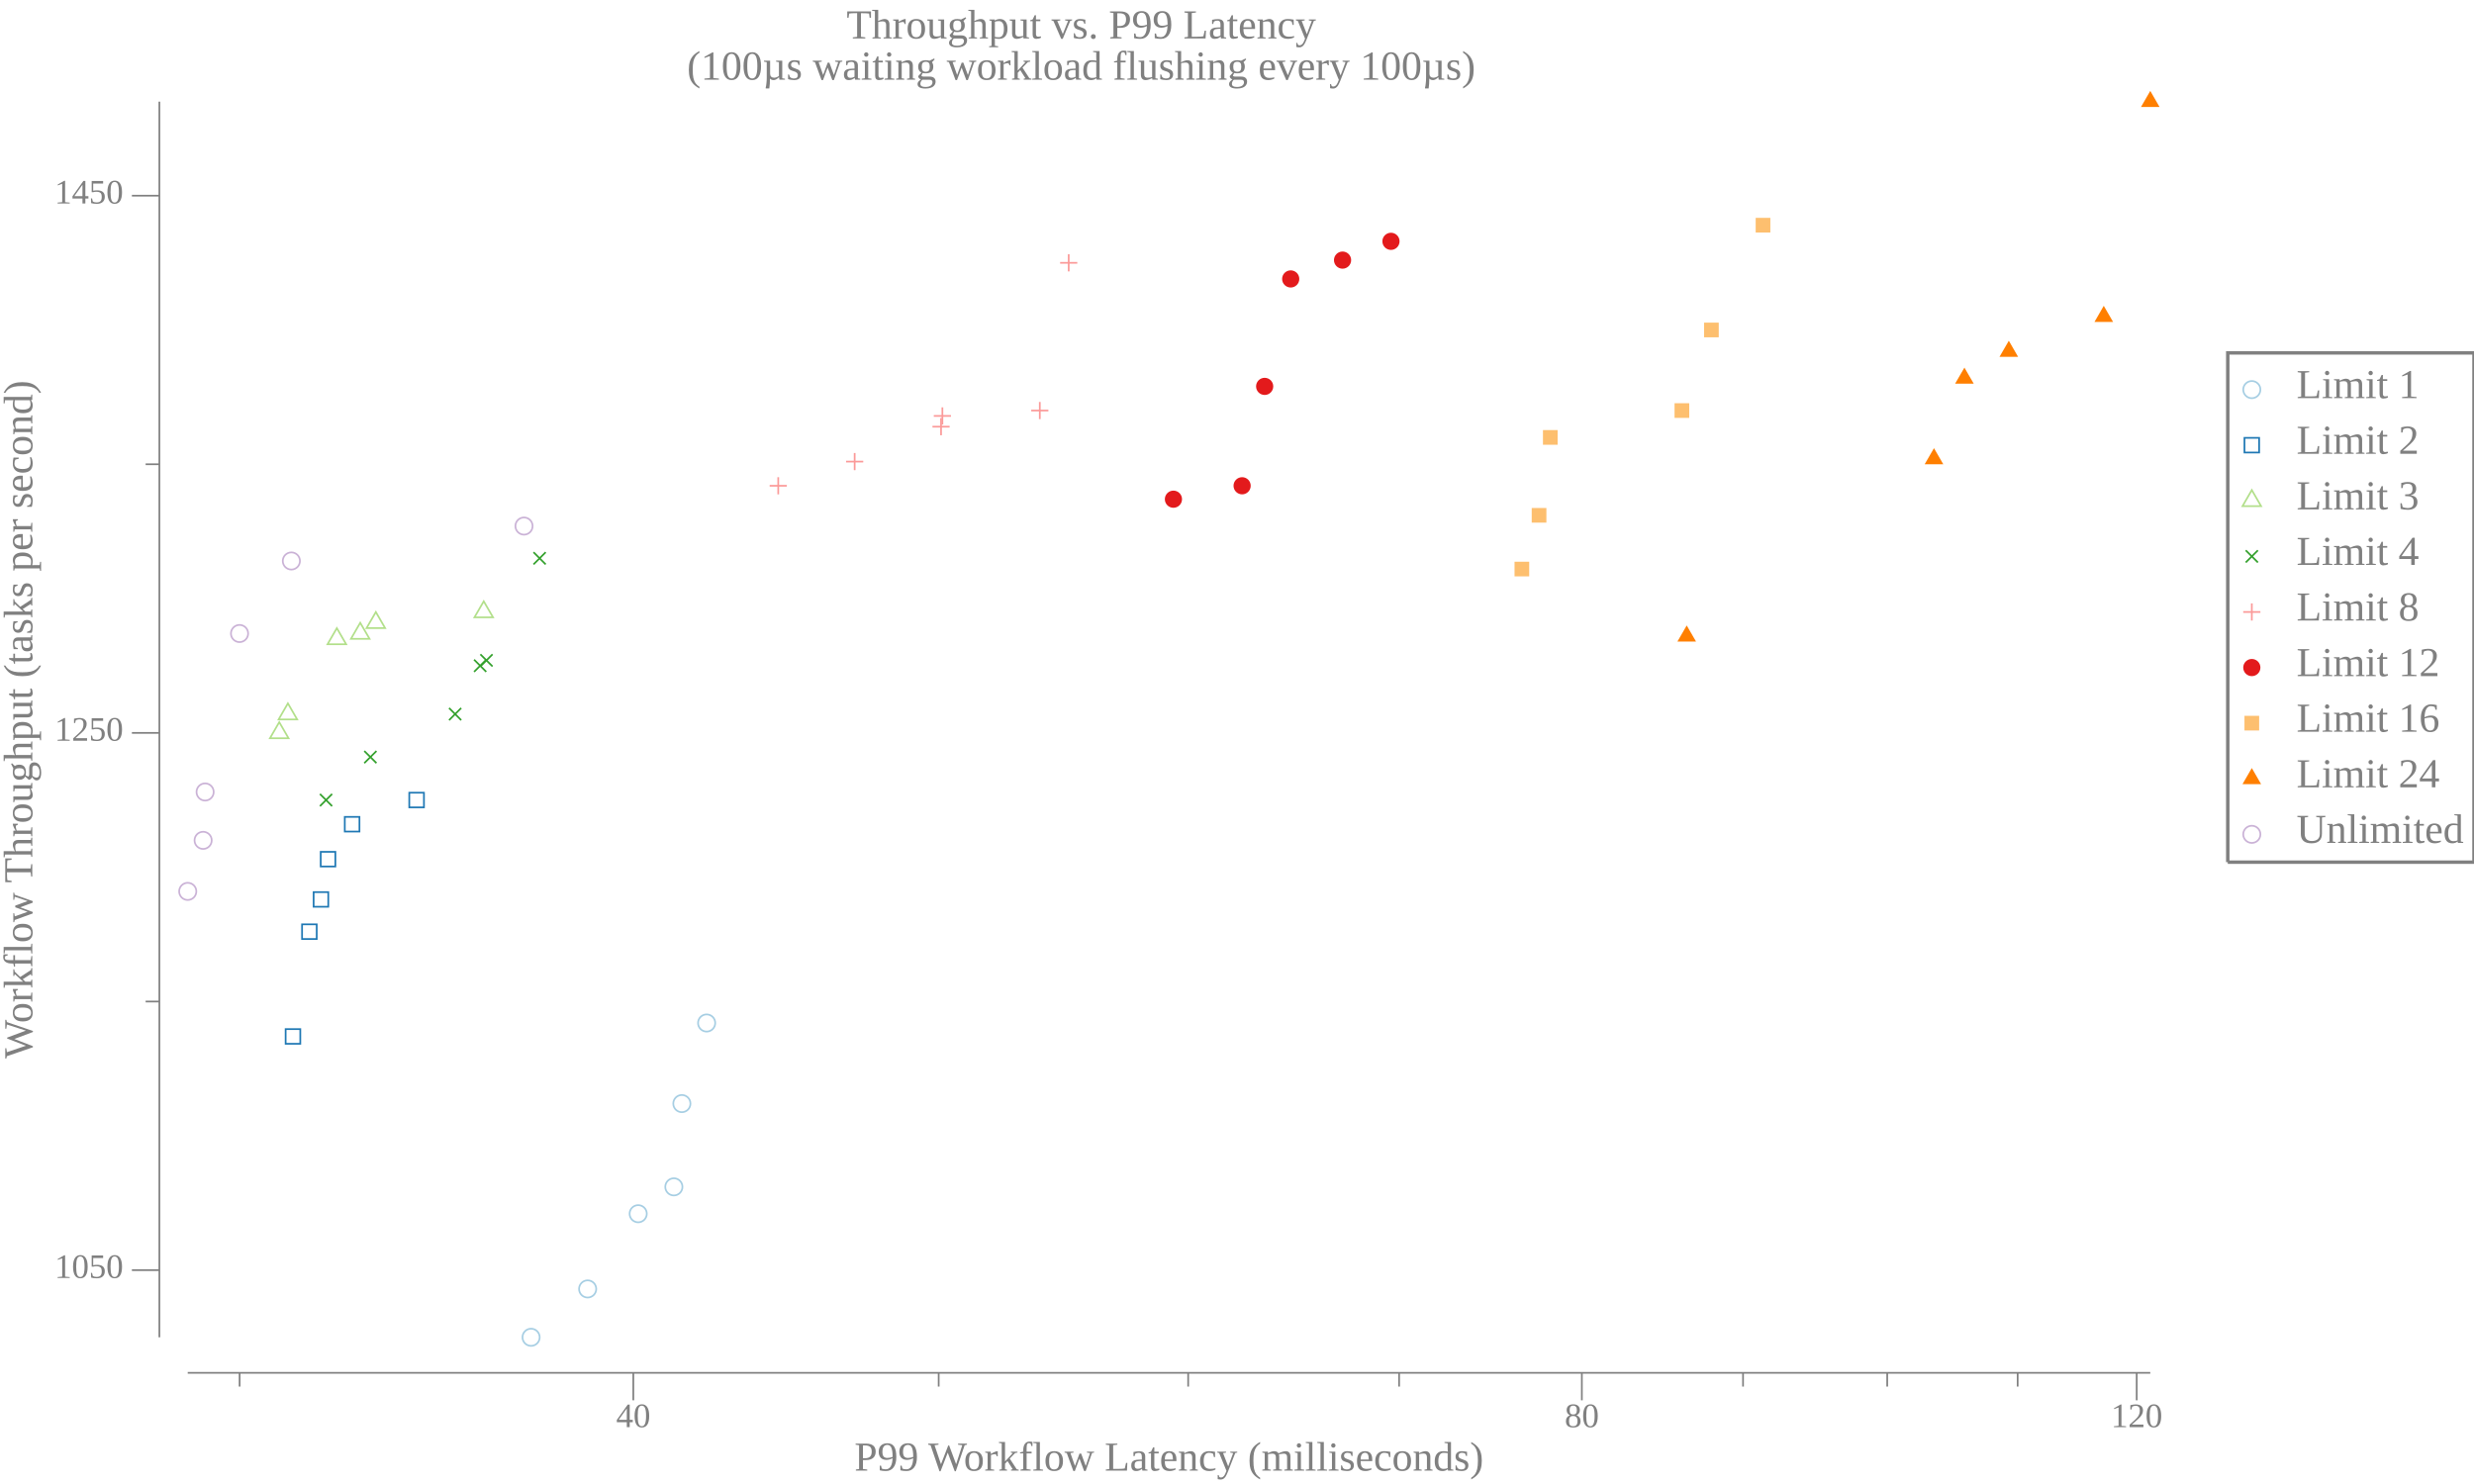
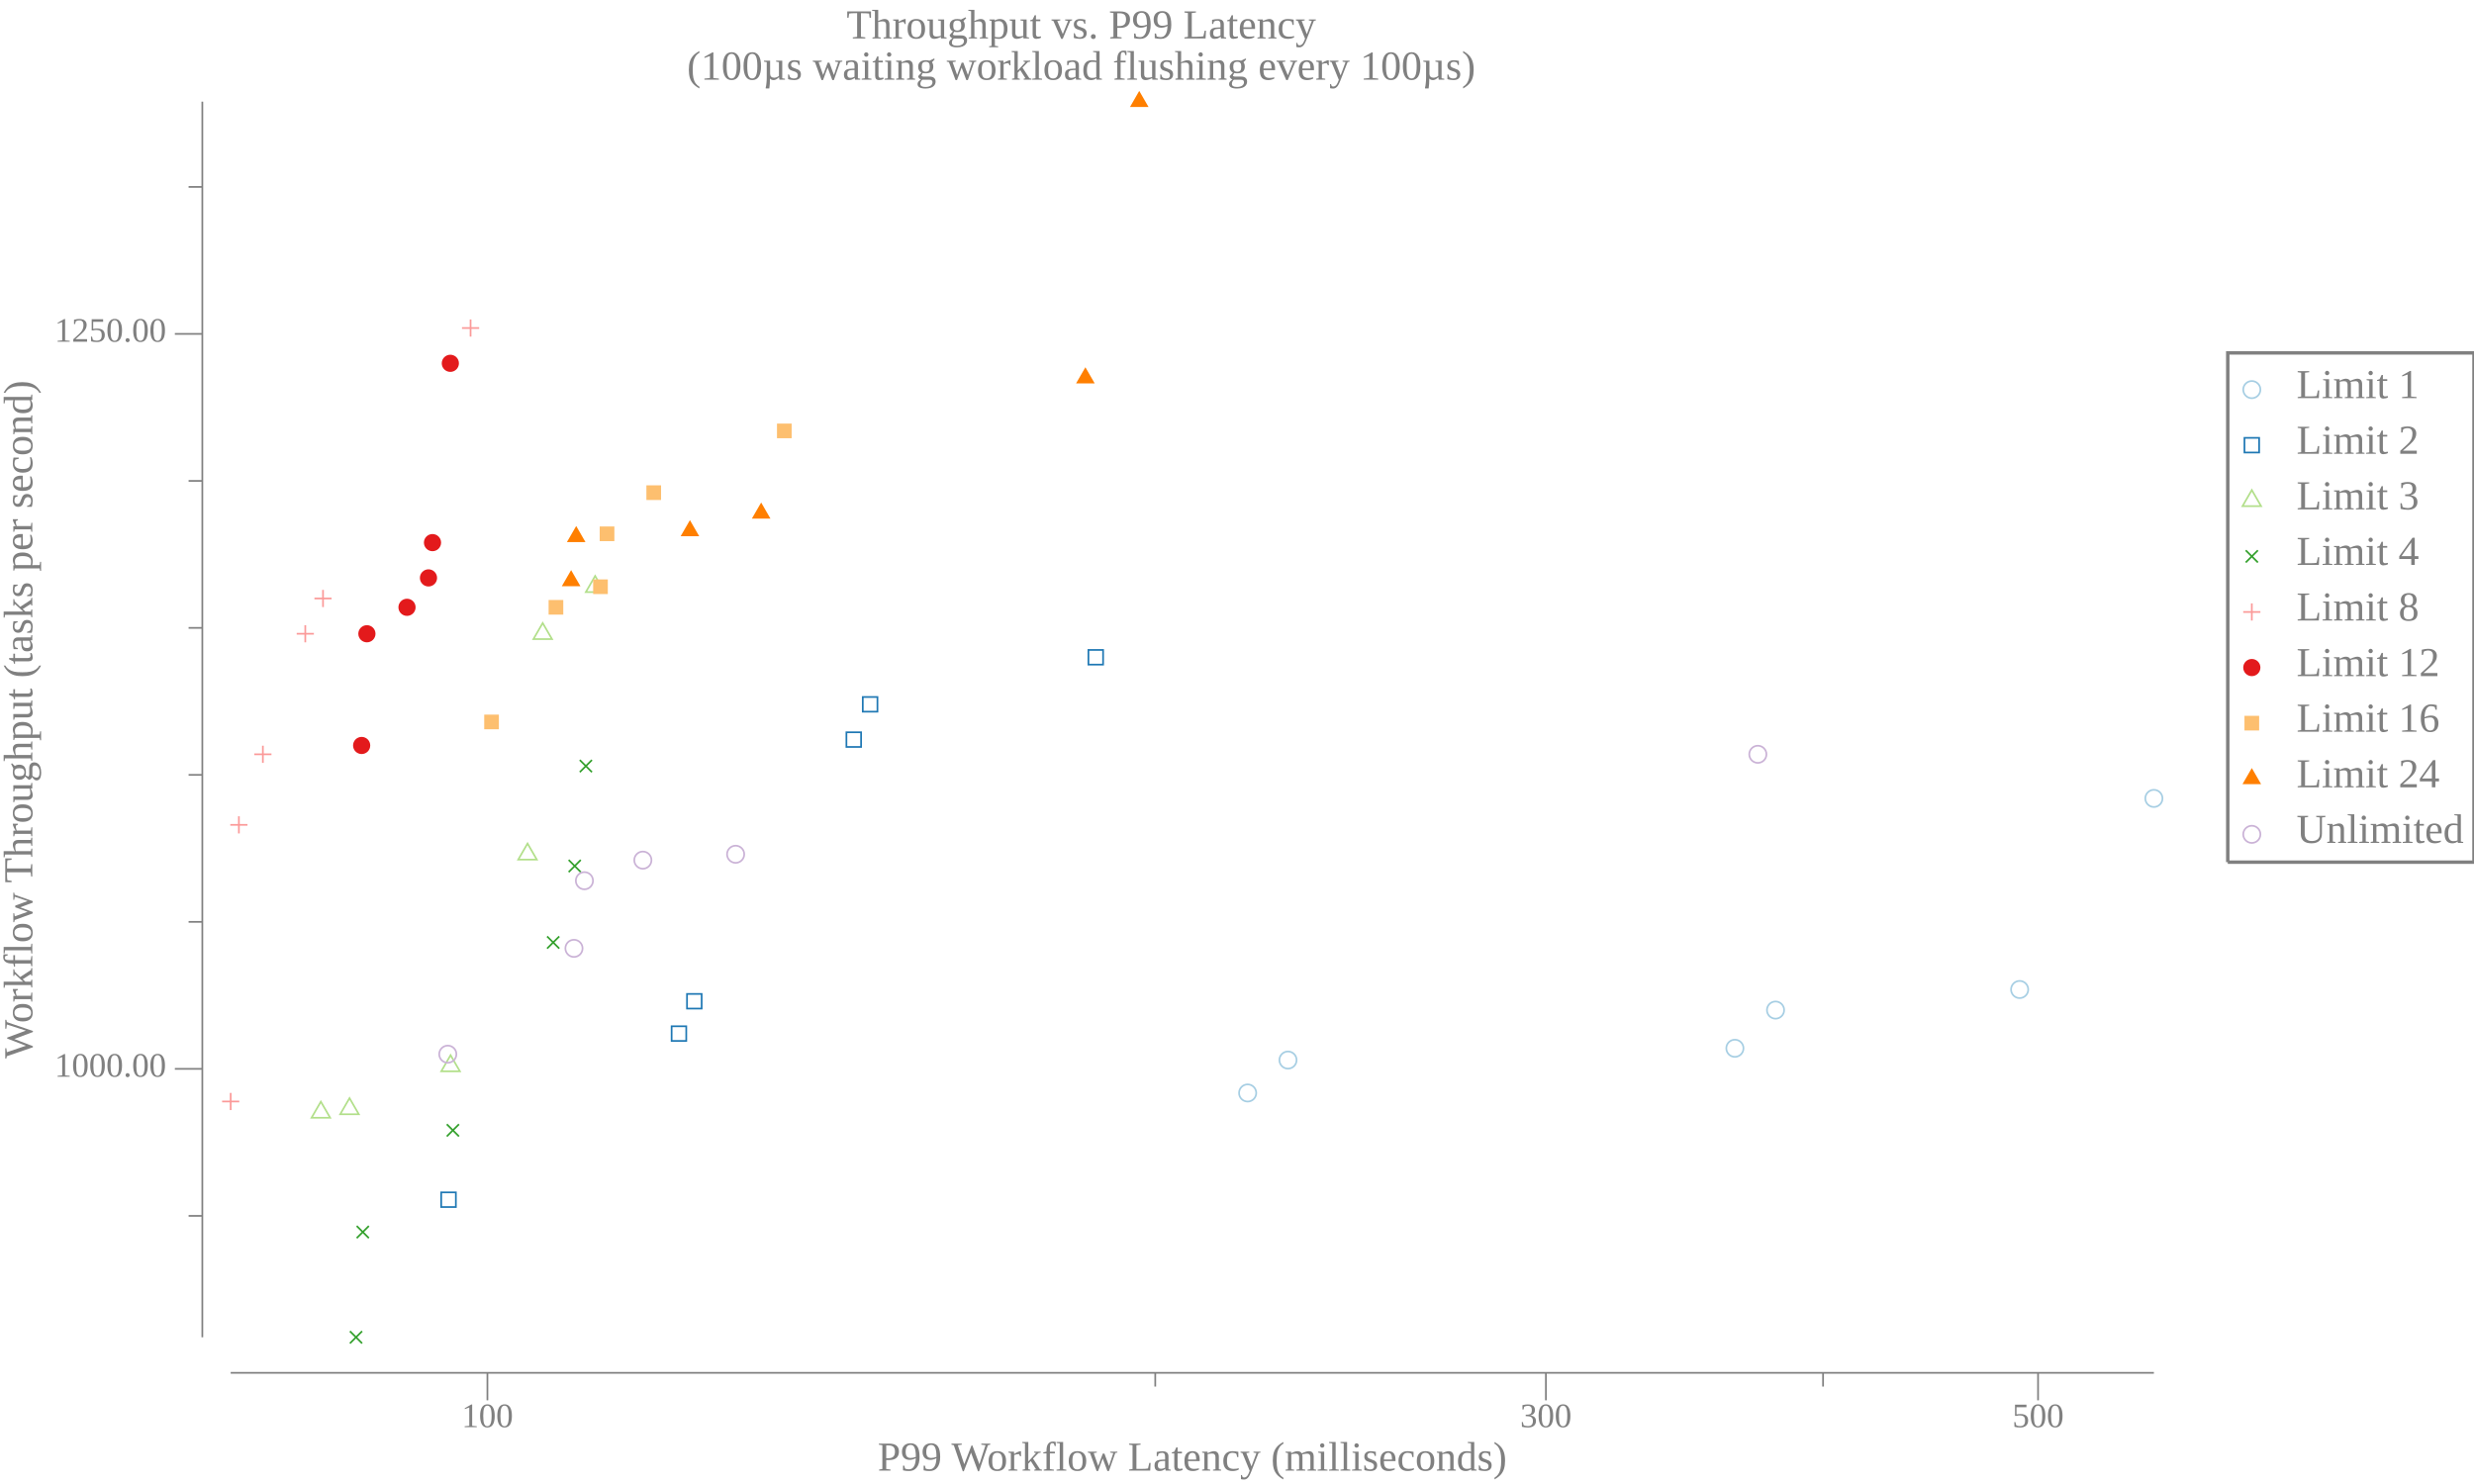
<svg xmlns="http://www.w3.org/2000/svg" width="720pt" height="432pt" viewBox="0 0 720 432">
  <g transform="scale(1, -1) translate(0, -432)">
    <path d="M657.84,318.58A2.5,2.5 0 1 1 652.84,318.58A2.5,2.5 0 1 1 657.84,318.58Z" style="fill:none;stroke:#A6CEE3;stroke-width:0.5" />
    <text x="668.34" y="-316.1" transform="scale(1, -1)" style="font-family:Liberation Serif;font-variant:normal;font-weight:normal;font-style:normal;font-size:12px;fill:#808080">Limit 1</text>
    <path d="M653.2,300.27L657.47,300.27L657.47,304.54L653.2,304.54Z" style="fill:none;stroke:#1F78B4;stroke-width:0.5" />
    <text x="668.34" y="-299.91" transform="scale(1, -1)" style="font-family:Liberation Serif;font-variant:normal;font-weight:normal;font-style:normal;font-size:12px;fill:#808080">Limit 2</text>
    <path d="M655.34,289.34L652.63,284.66L658.04,284.66Z" style="fill:none;stroke:#B2DF8A;stroke-width:0.5" />
    <text x="668.34" y="-283.73" transform="scale(1, -1)" style="font-family:Liberation Serif;font-variant:normal;font-weight:normal;font-style:normal;font-size:12px;fill:#808080">Limit 3</text>
    <path d="M653.57,268.27L657.11,271.8" style="fill:none;stroke:#33A02C;stroke-width:0.5" />
    <path d="M653.57,271.8L657.11,268.27" style="fill:none;stroke:#33A02C;stroke-width:0.5" />
    <text x="668.34" y="-267.55" transform="scale(1, -1)" style="font-family:Liberation Serif;font-variant:normal;font-weight:normal;font-style:normal;font-size:12px;fill:#808080">Limit 4</text>
    <path d="M655.34,256.35L655.34,251.35" style="fill:none;stroke:#FB9A99;stroke-width:0.5" />
    <path d="M652.84,253.85L657.84,253.85" style="fill:none;stroke:#FB9A99;stroke-width:0.5" />
    <text x="668.34" y="-251.36" transform="scale(1, -1)" style="font-family:Liberation Serif;font-variant:normal;font-weight:normal;font-style:normal;font-size:12px;fill:#808080">Limit 8</text>
    <path d="M657.84,237.67A2.5,2.5 0 1 1 652.84,237.67A2.5,2.5 0 1 1 657.84,237.67Z" style="fill:#E31A1C" />
    <text x="668.34" y="-235.18" transform="scale(1, -1)" style="font-family:Liberation Serif;font-variant:normal;font-weight:normal;font-style:normal;font-size:12px;fill:#808080">Limit 12</text>
    <path d="M653.2,219.35L657.47,219.35L657.47,223.62L653.2,223.62Z" style="fill:#FDBF6F" />
    <text x="668.34" y="-219" transform="scale(1, -1)" style="font-family:Liberation Serif;font-variant:normal;font-weight:normal;font-style:normal;font-size:12px;fill:#808080">Limit 16</text>
    <path d="M655.34,208.42L652.63,203.74L658.04,203.74Z" style="fill:#FF7F00" />
    <text x="668.34" y="-202.81" transform="scale(1, -1)" style="font-family:Liberation Serif;font-variant:normal;font-weight:normal;font-style:normal;font-size:12px;fill:#808080">Limit 24</text>
    <path d="M657.84,189.12A2.5,2.5 0 1 1 652.84,189.12A2.5,2.5 0 1 1 657.84,189.12Z" style="fill:none;stroke:#CAB2D6;stroke-width:0.5" />
    <text x="668.34" y="-186.63" transform="scale(1, -1)" style="font-family:Liberation Serif;font-variant:normal;font-weight:normal;font-style:normal;font-size:12px;fill:#808080">Unlimited</text>
    <path d="M648.34,181.02L648.34,329.27L720,329.27L720,181.02L648.34,181.02" style="fill:none;stroke:#808080" />
    <path d="M0,0L629.34,0L629.34,432L0,432Z" style="fill:#-8000000000000000-8000000000000000-8000000000000000;fill-opacity:0" />
    <text x="246.35" y="-420.81" transform="scale(1, -1)" style="font-family:Liberation Serif;font-variant:normal;font-weight:normal;font-style:normal;font-size:12px;fill:#808080">Throughput vs. P99 Latency</text>
    <text x="199.94" y="-408.81" transform="scale(1, -1)" style="font-family:Liberation Serif;font-variant:normal;font-weight:normal;font-style:normal;font-size:12px;fill:#808080">(100µs waiting workload flushing every 100µs)</text>
-     <text x="248.66" y="-3.902" transform="scale(1, -1)" style="font-family:Liberation Serif;font-variant:normal;font-weight:normal;font-style:normal;font-size:12px;fill:#808080">P99 Workflow Latency (milliseconds)</text>
-     <text x="179.31" y="-16.541" transform="scale(1, -1)" style="font-family:Liberation Serif;font-variant:normal;font-weight:normal;font-style:normal;font-size:10px;fill:#808080">40</text>
-     <text x="455.36" y="-16.541" transform="scale(1, -1)" style="font-family:Liberation Serif;font-variant:normal;font-weight:normal;font-style:normal;font-size:10px;fill:#808080">80</text>
-     <text x="614.34" y="-16.541" transform="scale(1, -1)" style="font-family:Liberation Serif;font-variant:normal;font-weight:normal;font-style:normal;font-size:10px;fill:#808080">120</text>
-     <path d="M184.31,24.363L184.31,32.363" style="fill:none;stroke:#808080;stroke-width:0.5" />
-     <path d="M460.36,24.363L460.36,32.363" style="fill:none;stroke:#808080;stroke-width:0.5" />
-     <path d="M621.84,24.363L621.84,32.363" style="fill:none;stroke:#808080;stroke-width:0.5" />
-     <path d="M69.737,28.363L69.737,32.363" style="fill:none;stroke:#808080;stroke-width:0.5" />
-     <path d="M273.18,28.363L273.18,32.363" style="fill:none;stroke:#808080;stroke-width:0.5" />
-     <path d="M345.79,28.363L345.79,32.363" style="fill:none;stroke:#808080;stroke-width:0.5" />
-     <path d="M407.18,28.363L407.18,32.363" style="fill:none;stroke:#808080;stroke-width:0.5" />
-     <path d="M507.27,28.363L507.27,32.363" style="fill:none;stroke:#808080;stroke-width:0.5" />
-     <path d="M549.23,28.363L549.23,32.363" style="fill:none;stroke:#808080;stroke-width:0.5" />
-     <path d="M587.19,28.363L587.19,32.363" style="fill:none;stroke:#808080;stroke-width:0.5" />
-     <path d="M54.635,32.363L625.79,32.363" style="fill:none;stroke:#808080;stroke-width:0.5" />
+     <text x="255.43" y="-3.902" transform="scale(1, -1)" style="font-family:Liberation Serif;font-variant:normal;font-weight:normal;font-style:normal;font-size:12px;fill:#808080">P99 Workflow Latency (milliseconds)</text>
+     <text x="134.35" y="-16.541" transform="scale(1, -1)" style="font-family:Liberation Serif;font-variant:normal;font-weight:normal;font-style:normal;font-size:10px;fill:#808080">100</text>
+     <text x="442.4" y="-16.541" transform="scale(1, -1)" style="font-family:Liberation Serif;font-variant:normal;font-weight:normal;font-style:normal;font-size:10px;fill:#808080">300</text>
+     <text x="585.63" y="-16.541" transform="scale(1, -1)" style="font-family:Liberation Serif;font-variant:normal;font-weight:normal;font-style:normal;font-size:10px;fill:#808080">500</text>
+     <path d="M141.85,24.363L141.85,32.363" style="fill:none;stroke:#808080;stroke-width:0.5" />
+     <path d="M449.9,24.363L449.9,32.363" style="fill:none;stroke:#808080;stroke-width:0.5" />
+     <path d="M593.13,24.363L593.13,32.363" style="fill:none;stroke:#808080;stroke-width:0.5" />
+     <path d="M336.21,28.363L336.21,32.363" style="fill:none;stroke:#808080;stroke-width:0.5" />
+     <path d="M530.56,28.363L530.56,32.363" style="fill:none;stroke:#808080;stroke-width:0.5" />
+     <path d="M67.135,32.363L626.84,32.363" style="fill:none;stroke:#808080;stroke-width:0.5" />
    <g transform="rotate(90)">
      <text x="123.84" y="9.387" transform="scale(1, -1)" style="font-family:Liberation Serif;font-variant:normal;font-weight:normal;font-style:normal;font-size:12px;fill:#808080">Workflow Throughput (tasks per second)</text>
    </g>
-     <text x="15.885" y="-59.973" transform="scale(1, -1)" style="font-family:Liberation Serif;font-variant:normal;font-weight:normal;font-style:normal;font-size:10px;fill:#808080">1050</text>
-     <text x="15.885" y="-216.37" transform="scale(1, -1)" style="font-family:Liberation Serif;font-variant:normal;font-weight:normal;font-style:normal;font-size:10px;fill:#808080">1250</text>
-     <text x="15.885" y="-372.76" transform="scale(1, -1)" style="font-family:Liberation Serif;font-variant:normal;font-weight:normal;font-style:normal;font-size:10px;fill:#808080">1450</text>
-     <path d="M38.385,62.258L46.385,62.258" style="fill:none;stroke:#808080;stroke-width:0.5" />
-     <path d="M38.385,218.65L46.385,218.65" style="fill:none;stroke:#808080;stroke-width:0.5" />
-     <path d="M38.385,375.04L46.385,375.04" style="fill:none;stroke:#808080;stroke-width:0.5" />
-     <path d="M42.385,140.45L46.385,140.45" style="fill:none;stroke:#808080;stroke-width:0.5" />
-     <path d="M42.385,296.85L46.385,296.85" style="fill:none;stroke:#808080;stroke-width:0.5" />
-     <path d="M46.385,42.709L46.385,402.41" style="fill:none;stroke:#808080;stroke-width:0.5" />
-     <path d="M157.06,42.709A2.5,2.5 0 1 1 152.06,42.709A2.5,2.5 0 1 1 157.06,42.709Z" style="fill:none;stroke:#A6CEE3;stroke-width:0.5" />
-     <path d="M173.52,56.784A2.5,2.5 0 1 1 168.52,56.784A2.5,2.5 0 1 1 173.52,56.784Z" style="fill:none;stroke:#A6CEE3;stroke-width:0.5" />
-     <path d="M188.23,78.679A2.5,2.5 0 1 1 183.23,78.679A2.5,2.5 0 1 1 188.23,78.679Z" style="fill:none;stroke:#A6CEE3;stroke-width:0.5" />
-     <path d="M198.61,86.499A2.5,2.5 0 1 1 193.61,86.499A2.5,2.5 0 1 1 198.61,86.499Z" style="fill:none;stroke:#A6CEE3;stroke-width:0.5" />
-     <path d="M200.94,110.74A2.5,2.5 0 1 1 195.94,110.74A2.5,2.5 0 1 1 200.94,110.74Z" style="fill:none;stroke:#A6CEE3;stroke-width:0.5" />
-     <path d="M208.15,134.2A2.5,2.5 0 1 1 203.15,134.2A2.5,2.5 0 1 1 208.15,134.2Z" style="fill:none;stroke:#A6CEE3;stroke-width:0.5" />
-     <path d="M83.125,128.15L87.393,128.15L87.393,132.42L83.125,132.42Z" style="fill:none;stroke:#1F78B4;stroke-width:0.5" />
-     <path d="M87.907,158.65L92.175,158.65L92.175,162.92L87.907,162.92Z" style="fill:none;stroke:#1F78B4;stroke-width:0.5" />
-     <path d="M91.271,168.04L95.538,168.04L95.538,172.3L91.271,172.3Z" style="fill:none;stroke:#1F78B4;stroke-width:0.5" />
-     <path d="M93.335,179.76L97.602,179.76L97.602,184.03L93.335,184.03Z" style="fill:none;stroke:#1F78B4;stroke-width:0.5" />
-     <path d="M100.34,189.93L104.61,189.93L104.61,194.2L100.34,194.2Z" style="fill:none;stroke:#1F78B4;stroke-width:0.5" />
-     <path d="M119.11,196.97L123.38,196.97L123.38,201.24L119.11,201.24Z" style="fill:none;stroke:#1F78B4;stroke-width:0.5" />
-     <path d="M81.268,221.78L78.561,217.09L83.974,217.09Z" style="fill:none;stroke:#B2DF8A;stroke-width:0.5" />
-     <path d="M83.785,227.25L81.078,222.56L86.491,222.56Z" style="fill:none;stroke:#B2DF8A;stroke-width:0.5" />
-     <path d="M98.031,249.14L95.325,244.46L100.74,244.46Z" style="fill:none;stroke:#B2DF8A;stroke-width:0.5" />
-     <path d="M104.84,250.71L102.13,246.02L107.55,246.02Z" style="fill:none;stroke:#B2DF8A;stroke-width:0.5" />
-     <path d="M109.38,253.84L106.67,249.15L112.08,249.15Z" style="fill:none;stroke:#B2DF8A;stroke-width:0.5" />
-     <path d="M140.78,256.96L138.07,252.28L143.49,252.28Z" style="fill:none;stroke:#B2DF8A;stroke-width:0.5" />
-     <path d="M93.117,197.33L96.653,200.87" style="fill:none;stroke:#33A02C;stroke-width:0.5" />
-     <path d="M93.117,200.87L96.653,197.33" style="fill:none;stroke:#33A02C;stroke-width:0.5" />
-     <path d="M106.02,209.85L109.56,213.38" style="fill:none;stroke:#33A02C;stroke-width:0.5" />
-     <path d="M106.02,213.38L109.56,209.85" style="fill:none;stroke:#33A02C;stroke-width:0.5" />
-     <path d="M130.69,222.36L134.22,225.89" style="fill:none;stroke:#33A02C;stroke-width:0.5" />
-     <path d="M130.69,225.89L134.22,222.36" style="fill:none;stroke:#33A02C;stroke-width:0.5" />
-     <path d="M137.97,236.43L141.51,239.97" style="fill:none;stroke:#33A02C;stroke-width:0.5" />
-     <path d="M137.97,239.97L141.51,236.43" style="fill:none;stroke:#33A02C;stroke-width:0.5" />
-     <path d="M139.8,238L143.34,241.53" style="fill:none;stroke:#33A02C;stroke-width:0.5" />
-     <path d="M139.8,241.53L143.34,238" style="fill:none;stroke:#33A02C;stroke-width:0.5" />
-     <path d="M155.27,267.71L158.81,271.25" style="fill:none;stroke:#33A02C;stroke-width:0.5" />
-     <path d="M155.27,271.25L158.81,267.71" style="fill:none;stroke:#33A02C;stroke-width:0.5" />
-     <path d="M226.49,293.09L226.49,288.09" style="fill:none;stroke:#FB9A99;stroke-width:0.5" />
-     <path d="M223.99,290.59L228.99,290.59" style="fill:none;stroke:#FB9A99;stroke-width:0.5" />
-     <path d="M248.73,300.13L248.73,295.13" style="fill:none;stroke:#FB9A99;stroke-width:0.5" />
-     <path d="M246.23,297.63L251.23,297.63" style="fill:none;stroke:#FB9A99;stroke-width:0.5" />
-     <path d="M273.87,310.29L273.87,305.29" style="fill:none;stroke:#FB9A99;stroke-width:0.5" />
-     <path d="M271.37,307.79L276.37,307.79" style="fill:none;stroke:#FB9A99;stroke-width:0.5" />
-     <path d="M274.26,313.42L274.26,308.42" style="fill:none;stroke:#FB9A99;stroke-width:0.5" />
-     <path d="M271.76,310.92L276.76,310.92" style="fill:none;stroke:#FB9A99;stroke-width:0.5" />
-     <path d="M302.61,314.99L302.61,309.99" style="fill:none;stroke:#FB9A99;stroke-width:0.5" />
-     <path d="M300.11,312.49L305.11,312.49" style="fill:none;stroke:#FB9A99;stroke-width:0.5" />
-     <path d="M311.02,357.99L311.02,352.99" style="fill:none;stroke:#FB9A99;stroke-width:0.5" />
-     <path d="M308.52,355.49L313.52,355.49" style="fill:none;stroke:#FB9A99;stroke-width:0.5" />
-     <path d="M344,286.68A2.5,2.5 0 1 1 339,286.68A2.5,2.5 0 1 1 344,286.68Z" style="fill:#E31A1C" />
-     <path d="M363.99,290.59A2.5,2.5 0 1 1 358.99,290.59A2.5,2.5 0 1 1 363.99,290.59Z" style="fill:#E31A1C" />
-     <path d="M370.55,319.52A2.5,2.5 0 1 1 365.55,319.52A2.5,2.5 0 1 1 370.55,319.52Z" style="fill:#E31A1C" />
-     <path d="M378.13,350.8A2.5,2.5 0 1 1 373.13,350.8A2.5,2.5 0 1 1 378.13,350.8Z" style="fill:#E31A1C" />
-     <path d="M393.22,356.28A2.5,2.5 0 1 1 388.22,356.28A2.5,2.5 0 1 1 393.22,356.28Z" style="fill:#E31A1C" />
-     <path d="M407.31,361.75A2.5,2.5 0 1 1 402.31,361.75A2.5,2.5 0 1 1 407.31,361.75Z" style="fill:#E31A1C" />
-     <path d="M440.77,264.22L445.04,264.22L445.04,268.48L440.77,268.48Z" style="fill:#FDBF6F" />
-     <path d="M445.77,279.86L450.04,279.86L450.04,284.12L445.77,284.12Z" style="fill:#FDBF6F" />
-     <path d="M449.04,302.53L453.31,302.53L453.31,306.8L449.04,306.8Z" style="fill:#FDBF6F" />
-     <path d="M487.34,310.35L491.61,310.35L491.61,314.62L487.34,314.62Z" style="fill:#FDBF6F" />
-     <path d="M495.93,333.81L500.2,333.81L500.2,338.08L495.93,338.08Z" style="fill:#FDBF6F" />
-     <path d="M510.95,364.31L515.22,364.31L515.22,368.58L510.95,368.58Z" style="fill:#FDBF6F" />
-     <path d="M490.88,249.93L488.17,245.24L493.59,245.24Z" style="fill:#FF7F00" />
-     <path d="M562.84,301.54L560.13,296.85L565.55,296.85Z" style="fill:#FF7F00" />
-     <path d="M571.7,324.99L568.99,320.31L574.41,320.31Z" style="fill:#FF7F00" />
-     <path d="M584.62,332.81L581.91,328.13L587.32,328.13Z" style="fill:#FF7F00" />
-     <path d="M612.25,342.98L609.55,338.29L614.96,338.29Z" style="fill:#FF7F00" />
-     <path d="M625.79,405.54L623.08,400.85L628.49,400.85Z" style="fill:#FF7F00" />
-     <path d="M57.135,172.51A2.5,2.5 0 1 1 52.135,172.51A2.5,2.5 0 1 1 57.135,172.51Z" style="fill:none;stroke:#CAB2D6;stroke-width:0.5" />
-     <path d="M61.614,187.37A2.5,2.5 0 1 1 56.614,187.37A2.5,2.5 0 1 1 61.614,187.37Z" style="fill:none;stroke:#CAB2D6;stroke-width:0.5" />
-     <path d="M62.192,201.45A2.5,2.5 0 1 1 57.192,201.45A2.5,2.5 0 1 1 62.192,201.45Z" style="fill:none;stroke:#CAB2D6;stroke-width:0.5" />
-     <path d="M72.213,247.58A2.5,2.5 0 1 1 67.213,247.58A2.5,2.5 0 1 1 72.213,247.58Z" style="fill:none;stroke:#CAB2D6;stroke-width:0.5" />
-     <path d="M87.292,268.7A2.5,2.5 0 1 1 82.292,268.7A2.5,2.5 0 1 1 87.292,268.7Z" style="fill:none;stroke:#CAB2D6;stroke-width:0.5" />
-     <path d="M155,278.86A2.5,2.5 0 1 1 150,278.86A2.5,2.5 0 1 1 155,278.86Z" style="fill:none;stroke:#CAB2D6;stroke-width:0.5" />
+     <text x="15.885" y="-118.56" transform="scale(1, -1)" style="font-family:Liberation Serif;font-variant:normal;font-weight:normal;font-style:normal;font-size:10px;fill:#808080">1000.00</text>
+     <text x="15.885" y="-332.52" transform="scale(1, -1)" style="font-family:Liberation Serif;font-variant:normal;font-weight:normal;font-style:normal;font-size:10px;fill:#808080">1250.00</text>
+     <path d="M50.885,120.85L58.885,120.85" style="fill:none;stroke:#808080;stroke-width:0.5" />
+     <path d="M50.885,334.8L58.885,334.8" style="fill:none;stroke:#808080;stroke-width:0.5" />
+     <path d="M54.885,78.055L58.885,78.055" style="fill:none;stroke:#808080;stroke-width:0.5" />
+     <path d="M54.885,163.64L58.885,163.64" style="fill:none;stroke:#808080;stroke-width:0.5" />
+     <path d="M54.885,206.43L58.885,206.43" style="fill:none;stroke:#808080;stroke-width:0.5" />
+     <path d="M54.885,249.22L58.885,249.22" style="fill:none;stroke:#808080;stroke-width:0.5" />
+     <path d="M54.885,292.01L58.885,292.01" style="fill:none;stroke:#808080;stroke-width:0.5" />
+     <path d="M54.885,377.59L58.885,377.59" style="fill:none;stroke:#808080;stroke-width:0.5" />
+     <path d="M58.885,42.709L58.885,402.41" style="fill:none;stroke:#808080;stroke-width:0.5" />
+     <path d="M365.6,113.83A2.5,2.5 0 1 1 360.6,113.83A2.5,2.5 0 1 1 365.6,113.83Z" style="fill:none;stroke:#A6CEE3;stroke-width:0.5" />
+     <path d="M377.34,123.41A2.5,2.5 0 1 1 372.34,123.41A2.5,2.5 0 1 1 377.34,123.41Z" style="fill:none;stroke:#A6CEE3;stroke-width:0.5" />
+     <path d="M507.4,126.84A2.5,2.5 0 1 1 502.4,126.84A2.5,2.5 0 1 1 507.4,126.84Z" style="fill:none;stroke:#A6CEE3;stroke-width:0.5" />
+     <path d="M519.23,137.96A2.5,2.5 0 1 1 514.23,137.96A2.5,2.5 0 1 1 519.23,137.96Z" style="fill:none;stroke:#A6CEE3;stroke-width:0.5" />
+     <path d="M590.27,143.95A2.5,2.5 0 1 1 585.27,143.95A2.5,2.5 0 1 1 590.27,143.95Z" style="fill:none;stroke:#A6CEE3;stroke-width:0.5" />
+     <path d="M629.34,199.58A2.5,2.5 0 1 1 624.34,199.58A2.5,2.5 0 1 1 629.34,199.58Z" style="fill:none;stroke:#A6CEE3;stroke-width:0.5" />
+     <path d="M128.4,80.628L132.67,80.628L132.67,84.895L128.4,84.895Z" style="fill:none;stroke:#1F78B4;stroke-width:0.5" />
+     <path d="M195.46,128.98L199.72,128.98L199.72,133.25L195.46,133.25Z" style="fill:none;stroke:#1F78B4;stroke-width:0.5" />
+     <path d="M199.94,138.4L204.2,138.4L204.2,142.66L199.94,142.66Z" style="fill:none;stroke:#1F78B4;stroke-width:0.5" />
+     <path d="M246.33,214.56L250.6,214.56L250.6,218.83L246.33,218.83Z" style="fill:none;stroke:#1F78B4;stroke-width:0.5" />
+     <path d="M251.09,224.83L255.36,224.83L255.36,229.1L251.09,229.1Z" style="fill:none;stroke:#1F78B4;stroke-width:0.5" />
+     <path d="M316.76,238.53L321.03,238.53L321.03,242.8L316.76,242.8Z" style="fill:none;stroke:#1F78B4;stroke-width:0.5" />
+     <path d="M93.377,111.3L90.671,106.62L96.083,106.62Z" style="fill:none;stroke:#B2DF8A;stroke-width:0.5" />
+     <path d="M101.72,112.33L99.012,107.64L104.42,107.64Z" style="fill:none;stroke:#B2DF8A;stroke-width:0.5" />
+     <path d="M131.13,124.83L128.42,120.14L133.84,120.14Z" style="fill:none;stroke:#B2DF8A;stroke-width:0.5" />
+     <path d="M153.53,186.45L150.82,181.76L156.23,181.76Z" style="fill:none;stroke:#B2DF8A;stroke-width:0.5" />
+     <path d="M157.94,250.63L155.24,245.95L160.65,245.95Z" style="fill:none;stroke:#B2DF8A;stroke-width:0.5" />
+     <path d="M173.2,264.33L170.49,259.64L175.9,259.64Z" style="fill:none;stroke:#B2DF8A;stroke-width:0.5" />
+     <path d="M101.84,40.941L105.38,44.477" style="fill:none;stroke:#33A02C;stroke-width:0.5" />
+     <path d="M101.84,44.477L105.38,40.941" style="fill:none;stroke:#33A02C;stroke-width:0.5" />
+     <path d="M103.81,71.58L107.35,75.115" style="fill:none;stroke:#33A02C;stroke-width:0.5" />
+     <path d="M103.81,75.115L107.35,71.58" style="fill:none;stroke:#33A02C;stroke-width:0.5" />
+     <path d="M130.03,101.19L133.57,104.73" style="fill:none;stroke:#33A02C;stroke-width:0.5" />
+     <path d="M130.03,104.73L133.57,101.19" style="fill:none;stroke:#33A02C;stroke-width:0.5" />
+     <path d="M159.22,155.88L162.76,159.41" style="fill:none;stroke:#33A02C;stroke-width:0.5" />
+     <path d="M159.22,159.41L162.76,155.88" style="fill:none;stroke:#33A02C;stroke-width:0.5" />
+     <path d="M165.49,178.13L169.02,181.67" style="fill:none;stroke:#33A02C;stroke-width:0.5" />
+     <path d="M165.49,181.67L169.02,178.13" style="fill:none;stroke:#33A02C;stroke-width:0.5" />
+     <path d="M168.73,207.23L172.27,210.76" style="fill:none;stroke:#33A02C;stroke-width:0.5" />
+     <path d="M168.73,210.76L172.27,207.23" style="fill:none;stroke:#33A02C;stroke-width:0.5" />
+     <path d="M67.135,113.85L67.135,108.85" style="fill:none;stroke:#FB9A99;stroke-width:0.5" />
+     <path d="M64.635,111.35L69.635,111.35" style="fill:none;stroke:#FB9A99;stroke-width:0.5" />
+     <path d="M69.522,194.38L69.522,189.38" style="fill:none;stroke:#FB9A99;stroke-width:0.5" />
+     <path d="M67.022,191.88L72.022,191.88" style="fill:none;stroke:#FB9A99;stroke-width:0.5" />
+     <path d="M76.503,214.92L76.503,209.92" style="fill:none;stroke:#FB9A99;stroke-width:0.5" />
+     <path d="M74.003,212.42L79.003,212.42" style="fill:none;stroke:#FB9A99;stroke-width:0.5" />
+     <path d="M88.847,250.01L88.847,245.01" style="fill:none;stroke:#FB9A99;stroke-width:0.5" />
+     <path d="M86.347,247.51L91.347,247.51" style="fill:none;stroke:#FB9A99;stroke-width:0.5" />
+     <path d="M94.006,260.28L94.006,255.28" style="fill:none;stroke:#FB9A99;stroke-width:0.5" />
+     <path d="M91.506,257.78L96.506,257.78" style="fill:none;stroke:#FB9A99;stroke-width:0.5" />
+     <path d="M136.95,339.01L136.95,334.01" style="fill:none;stroke:#FB9A99;stroke-width:0.5" />
+     <path d="M134.45,336.51L139.45,336.51" style="fill:none;stroke:#FB9A99;stroke-width:0.5" />
+     <path d="M107.75,214.99A2.5,2.5 0 1 1 102.75,214.99A2.5,2.5 0 1 1 107.75,214.99Z" style="fill:#E31A1C" />
+     <path d="M109.28,247.51A2.5,2.5 0 1 1 104.28,247.51A2.5,2.5 0 1 1 109.28,247.51Z" style="fill:#E31A1C" />
+     <path d="M120.95,255.21A2.5,2.5 0 1 1 115.95,255.21A2.5,2.5 0 1 1 120.95,255.21Z" style="fill:#E31A1C" />
+     <path d="M127.2,263.77A2.5,2.5 0 1 1 122.2,263.77A2.5,2.5 0 1 1 127.2,263.77Z" style="fill:#E31A1C" />
+     <path d="M128.37,274.04A2.5,2.5 0 1 1 123.37,274.04A2.5,2.5 0 1 1 128.37,274.04Z" style="fill:#E31A1C" />
+     <path d="M133.56,326.24A2.5,2.5 0 1 1 128.56,326.24A2.5,2.5 0 1 1 133.56,326.24Z" style="fill:#E31A1C" />
+     <path d="M140.92,219.7L145.19,219.7L145.19,223.97L140.92,223.97Z" style="fill:#FDBF6F" />
+     <path d="M159.66,253.08L163.93,253.08L163.93,257.34L159.66,257.34Z" style="fill:#FDBF6F" />
+     <path d="M172.62,259.07L176.89,259.07L176.89,263.33L172.62,263.33Z" style="fill:#FDBF6F" />
+     <path d="M174.53,274.47L178.8,274.47L178.8,278.74L174.53,278.74Z" style="fill:#FDBF6F" />
+     <path d="M188.12,286.45L192.39,286.45L192.39,290.72L188.12,290.72Z" style="fill:#FDBF6F" />
+     <path d="M226.12,304.43L230.39,304.43L230.39,308.69L226.12,308.69Z" style="fill:#FDBF6F" />
+     <path d="M166.21,266.04L163.5,261.35L168.92,261.35Z" style="fill:#FF7F00" />
+     <path d="M167.69,278.88L164.98,274.19L170.39,274.19Z" style="fill:#FF7F00" />
+     <path d="M200.79,280.59L198.08,275.9L203.49,275.9Z" style="fill:#FF7F00" />
+     <path d="M221.52,285.72L218.81,281.03L224.22,281.03Z" style="fill:#FF7F00" />
+     <path d="M315.88,325.09L313.17,320.4L318.58,320.4Z" style="fill:#FF7F00" />
+     <path d="M331.55,405.54L328.85,400.85L334.26,400.85Z" style="fill:#FF7F00" />
+     <path d="M132.82,125.12A2.5,2.5 0 1 1 127.82,125.12A2.5,2.5 0 1 1 132.82,125.12Z" style="fill:none;stroke:#CAB2D6;stroke-width:0.5" />
+     <path d="M169.54,155.93A2.5,2.5 0 1 1 164.54,155.93A2.5,2.5 0 1 1 169.54,155.93Z" style="fill:none;stroke:#CAB2D6;stroke-width:0.5" />
+     <path d="M172.58,175.62A2.5,2.5 0 1 1 167.58,175.62A2.5,2.5 0 1 1 172.58,175.62Z" style="fill:none;stroke:#CAB2D6;stroke-width:0.5" />
+     <path d="M189.59,181.61A2.5,2.5 0 1 1 184.59,181.61A2.5,2.5 0 1 1 189.59,181.61Z" style="fill:none;stroke:#CAB2D6;stroke-width:0.5" />
+     <path d="M216.59,183.32A2.5,2.5 0 1 1 211.59,183.32A2.5,2.5 0 1 1 216.59,183.32Z" style="fill:none;stroke:#CAB2D6;stroke-width:0.5" />
+     <path d="M514.08,212.42A2.5,2.5 0 1 1 509.08,212.42A2.5,2.5 0 1 1 514.08,212.42Z" style="fill:none;stroke:#CAB2D6;stroke-width:0.5" />
  </g>
</svg>
